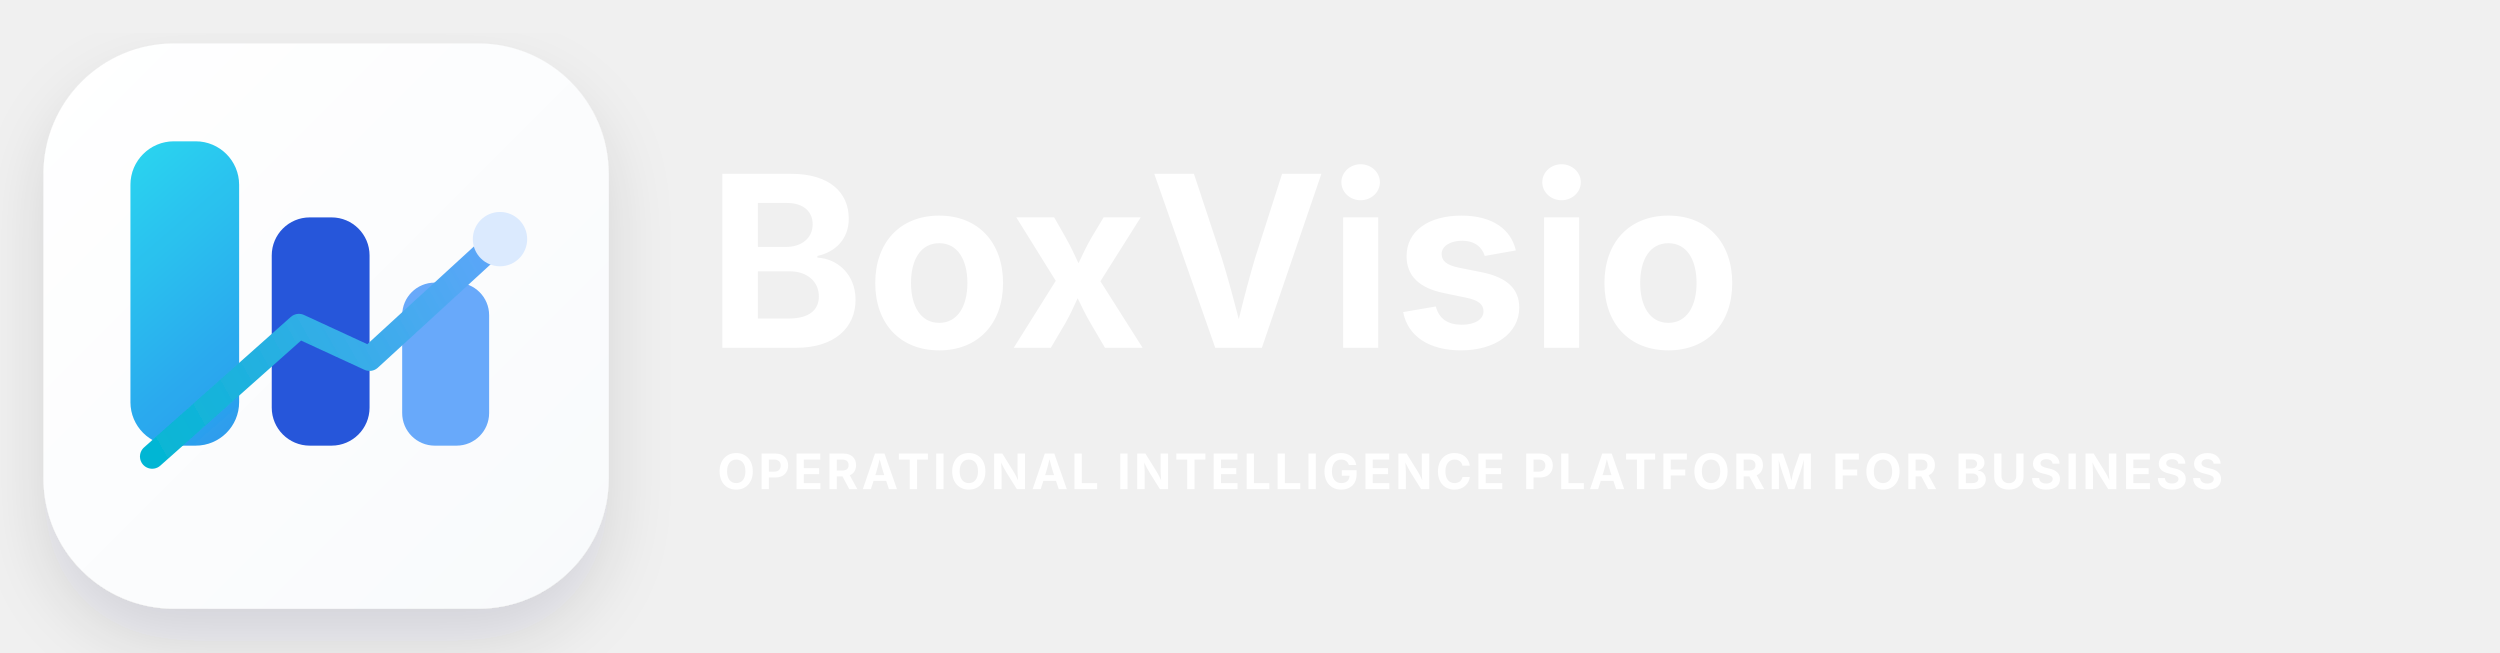
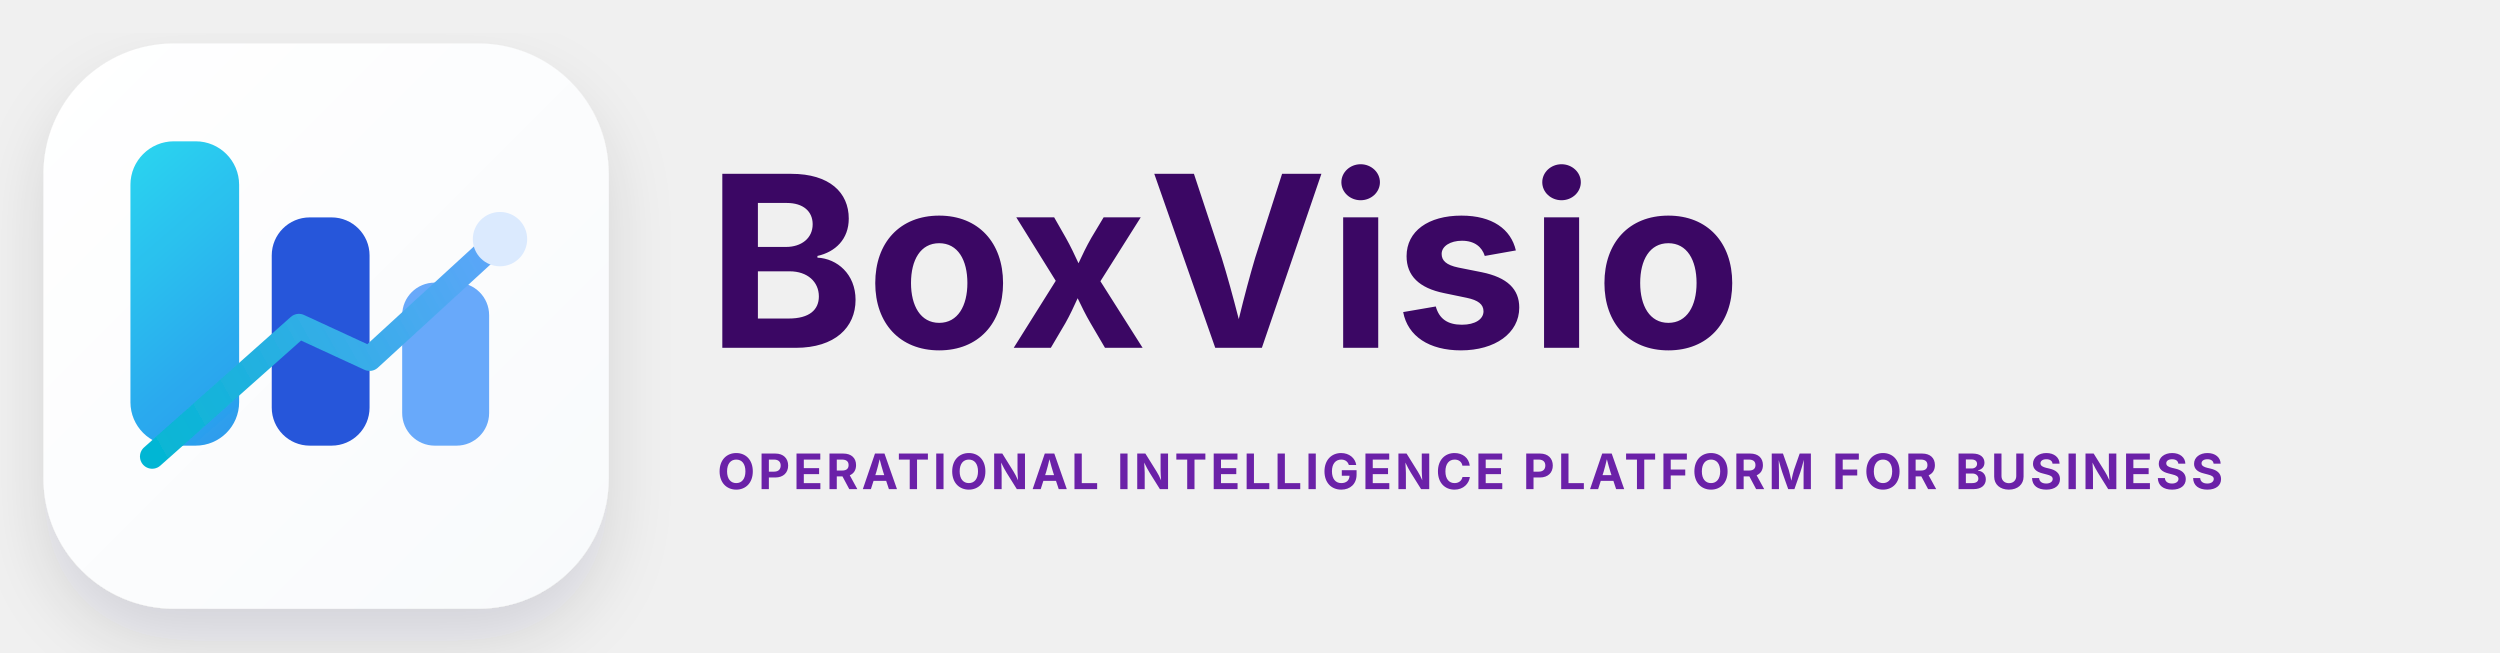
<svg xmlns="http://www.w3.org/2000/svg" width="460" height="120" viewBox="0 0 460 120" fill="none">
  <defs>
    <linearGradient id="bgGrad" x1="10" y1="10" x2="110" y2="110" gradientUnits="userSpaceOnUse">
      <stop offset="0" stop-color="#FFFFFF" />
      <stop offset="1" stop-color="#F8FAFC" />
    </linearGradient>
    <linearGradient id="accentGrad" x1="30" y1="22" x2="94" y2="96" gradientUnits="userSpaceOnUse">
      <stop offset="0" stop-color="#22D3EE" />
      <stop offset="1" stop-color="#2563EB" />
    </linearGradient>
    <linearGradient id="lineGrad" x1="28" y1="80" x2="92" y2="44" gradientUnits="userSpaceOnUse">
      <stop offset="0" stop-color="#06B6D4" />
      <stop offset="1" stop-color="#60A5FA" />
    </linearGradient>
    <filter id="softShadow" x="0" y="0" width="128" height="128" filterUnits="userSpaceOnUse" color-interpolation-filters="sRGB">
      <feDropShadow dx="0" dy="6" stdDeviation="6" flood-color="#0F172A" flood-opacity="0.12" />
    </filter>
  </defs>
  <g filter="url(#softShadow)">
    <rect x="8" y="8" width="104" height="104" rx="24" fill="url(#bgGrad)" />
    <rect x="24" y="26" width="20" height="56" rx="8" fill="url(#accentGrad)" opacity="0.96" />
    <rect x="50" y="40" width="18" height="42" rx="7" fill="#1D4ED8" opacity="0.95" />
    <rect x="74" y="52" width="16" height="30" rx="6" fill="#60A5FA" opacity="0.95" />
    <path d="M28 84L55 60L68 66L92 44" stroke="url(#lineGrad)" stroke-width="4.5" stroke-linecap="round" stroke-linejoin="round" />
    <circle cx="92" cy="44" r="5" fill="#DBEAFE" />
  </g>
  <g>
-     <text x="130" y="64" font-family="Segoe UI, Inter, Arial, sans-serif" font-size="44" font-weight="700" fill="#FFFFFF" letter-spacing="0.2">BoxVisio</text>
-     <text x="132" y="90" font-family="Segoe UI, Inter, Arial, sans-serif" font-size="9" font-weight="700" fill="#FFFFFF" letter-spacing="0.6">OPERATIONAL INTELLIGENCE PLATFORM FOR BUSINESS</text>
+     <text x="130" y="64" font-family="Segoe UI, Inter, Arial, sans-serif" font-size="44" font-weight="700" fill="#3B0764" letter-spacing="0.2">BoxVisio</text>
+     <text x="132" y="90" font-family="Segoe UI, Inter, Arial, sans-serif" font-size="9" font-weight="700" fill="#6B21A8" letter-spacing="0.6">OPERATIONAL INTELLIGENCE PLATFORM FOR BUSINESS</text>
  </g>
</svg>
